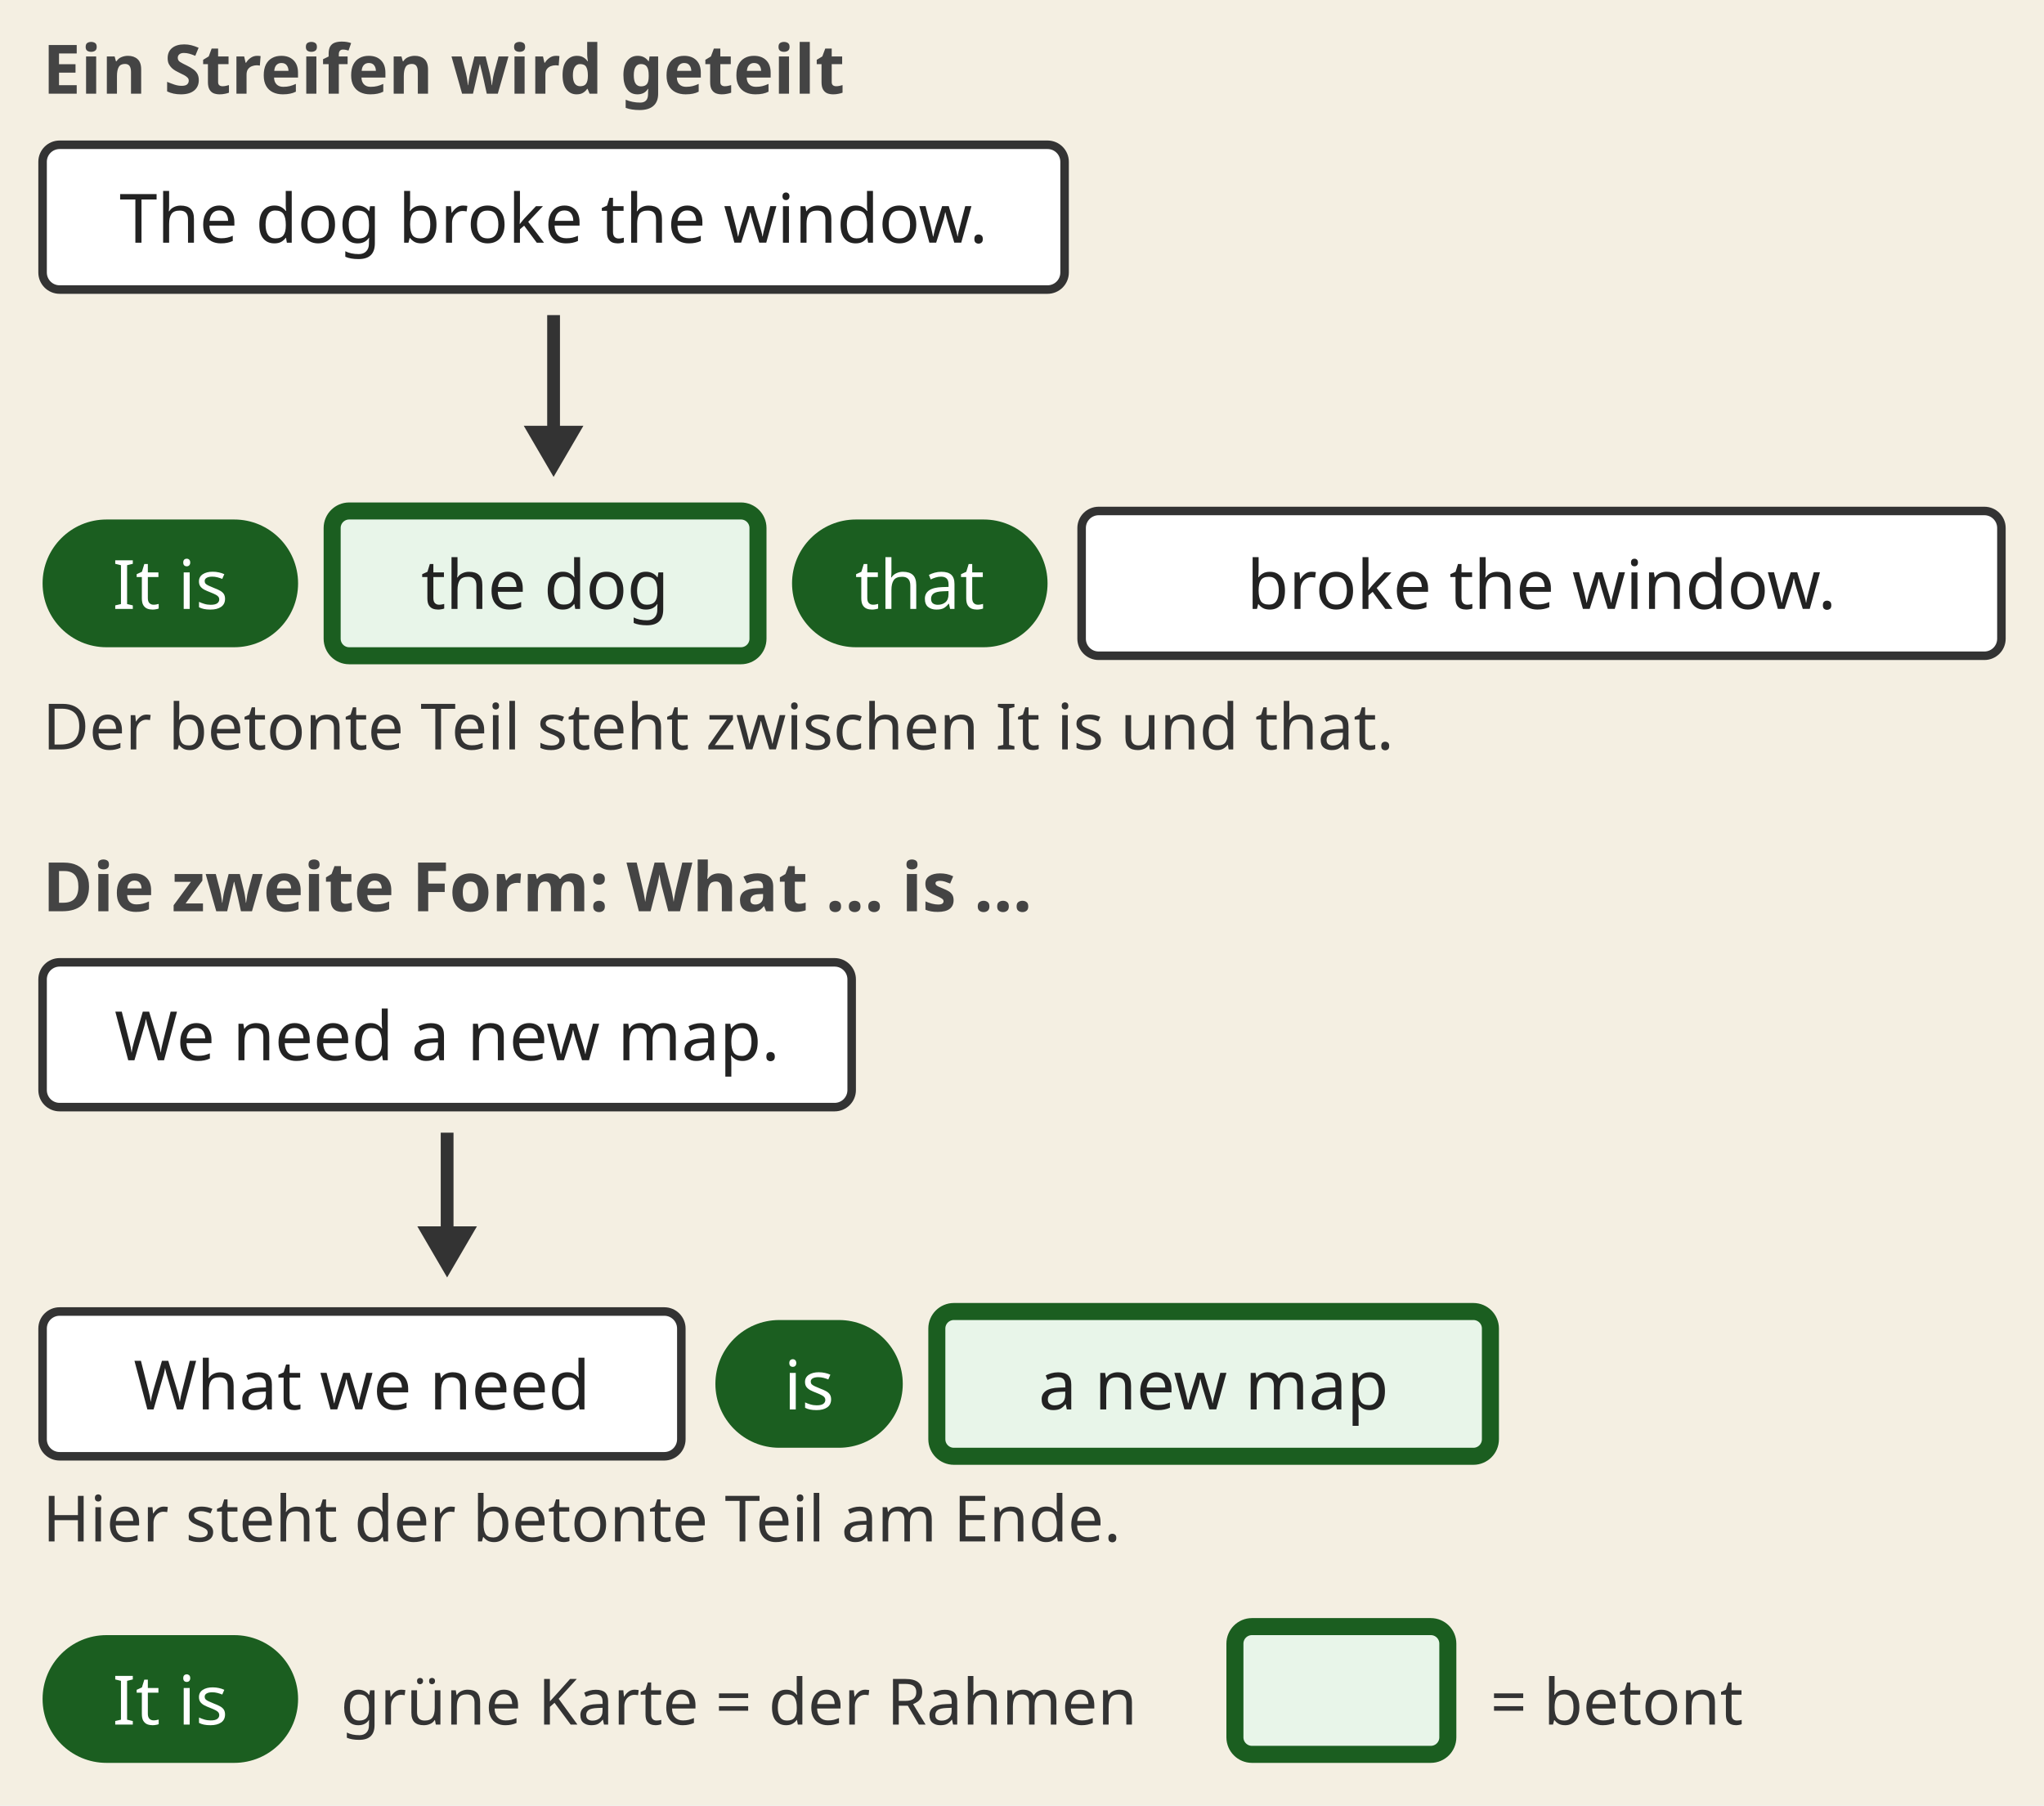
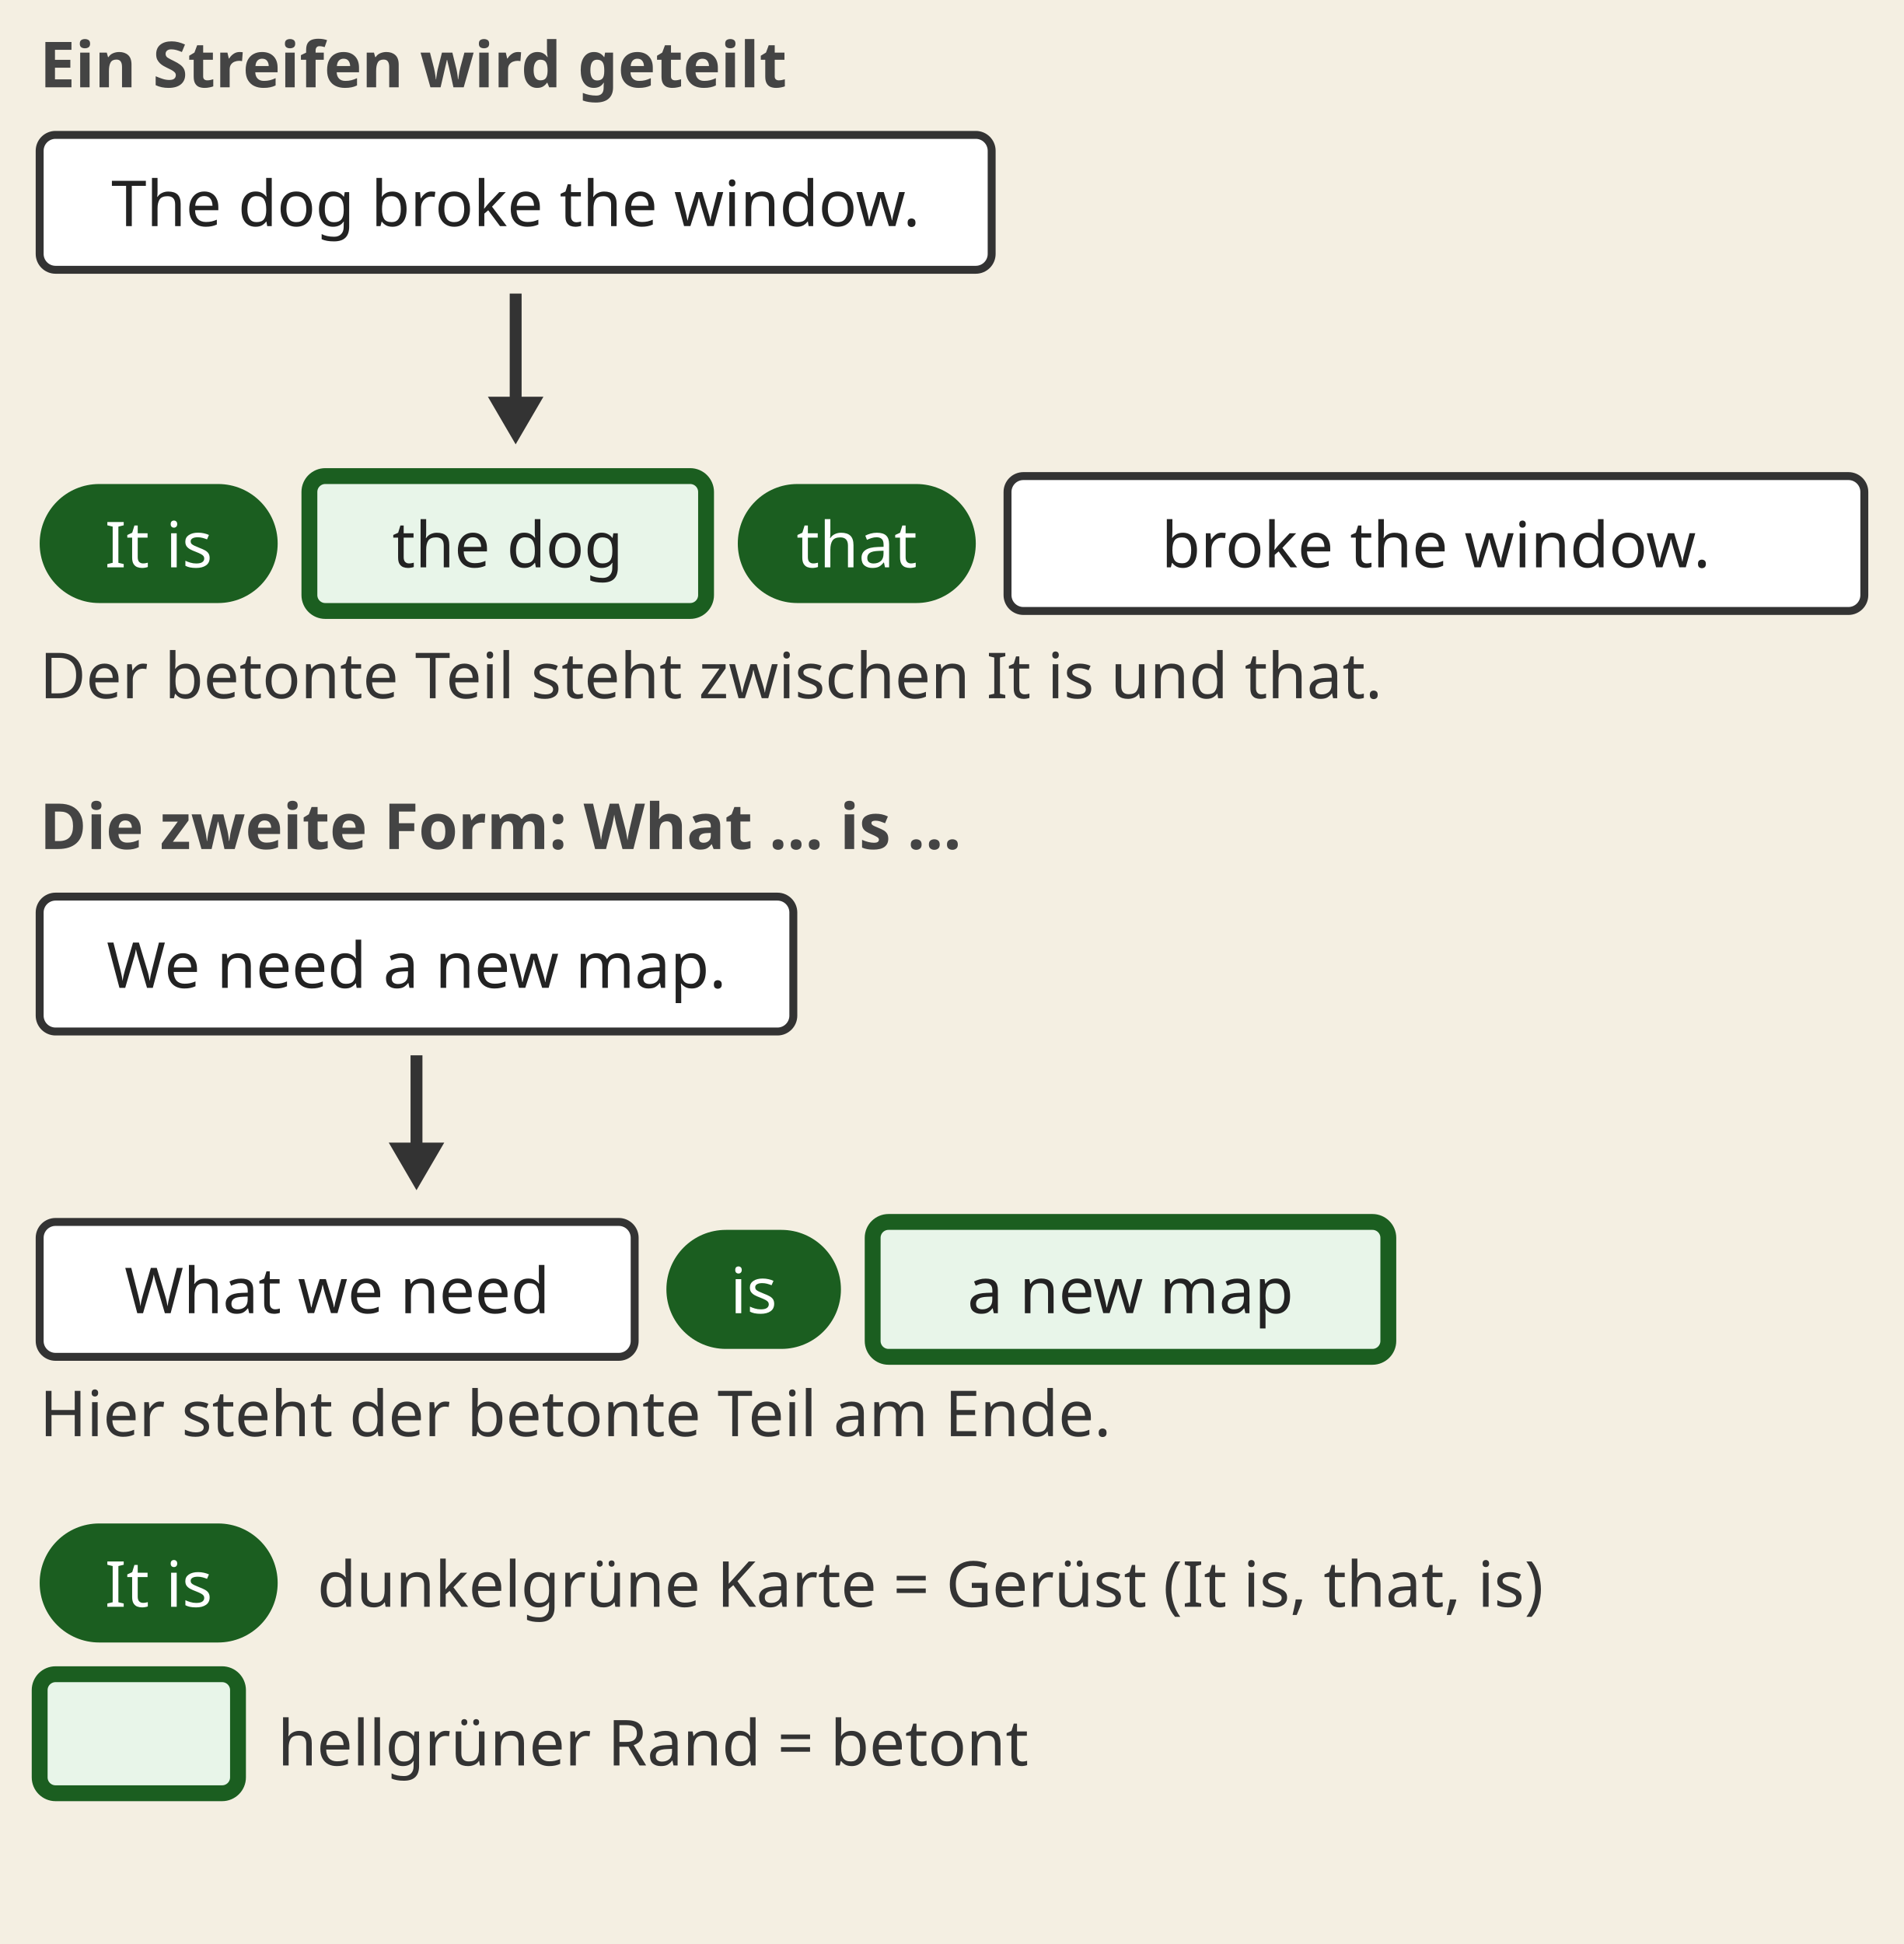
- <svg xmlns="http://www.w3.org/2000/svg" viewBox="0 0 480 424" role="img">
-   <rect width="480" height="424" fill="#f4efe2" />
+ <svg xmlns="http://www.w3.org/2000/svg" viewBox="0 0 480 490" role="img">
+   <rect width="480" height="490" fill="#f4efe2" />
  <text x="10" y="22" text-anchor="start" font-family="sans-serif" font-size="16" font-weight="bold" fill="#444">Ein Streifen wird geteilt</text>
  <rect x="10" y="34" width="240" height="34" rx="4" fill="#fff" stroke="#333" stroke-width="2" />
  <text x="130.0" y="57.0" text-anchor="middle" font-family="sans-serif" font-size="16" fill="#222">The dog broke the window.</text>
  <path d="M130 74 V104" stroke="#333" stroke-width="3" fill="none" />
  <polygon points="130,112 123,100 137,100" fill="#333" />
  <rect x="10" y="122" width="60" height="30" rx="15.0" fill="#1b5e20" />
  <text x="40.0" y="143.0" text-anchor="middle" font-family="sans-serif" font-size="16" fill="#fff">It is</text>
  <rect x="78" y="120" width="100" height="34" rx="4" fill="#e8f5e9" stroke="#1b5e20" stroke-width="4" />
  <text x="128.0" y="143.0" text-anchor="middle" font-family="sans-serif" font-size="16" fill="#222">the dog</text>
  <rect x="186" y="122" width="60" height="30" rx="15.0" fill="#1b5e20" />
  <text x="216.0" y="143.0" text-anchor="middle" font-family="sans-serif" font-size="16" fill="#fff">that</text>
  <rect x="254" y="120" width="216" height="34" rx="4" fill="#fff" stroke="#333" stroke-width="2" />
  <text x="362.0" y="143.0" text-anchor="middle" font-family="sans-serif" font-size="16" fill="#222">broke the window.</text>
-   <text x="10" y="176" text-anchor="start" font-family="sans-serif" font-size="15" font-weight="normal" fill="#333">Der betonte Teil steht zwischen It is und that.</text>
+   <text x="10" y="176" text-anchor="start" font-family="sans-serif" font-size="16" font-weight="normal" fill="#333">Der betonte Teil steht zwischen It is und that.</text>
  <text x="10" y="214" text-anchor="start" font-family="sans-serif" font-size="16" font-weight="bold" fill="#444">Die zweite Form: What … is …</text>
  <rect x="10" y="226" width="190" height="34" rx="4" fill="#fff" stroke="#333" stroke-width="2" />
  <text x="105.0" y="249.0" text-anchor="middle" font-family="sans-serif" font-size="16" fill="#222">We need a new map.</text>
  <path d="M105 266 V292" stroke="#333" stroke-width="3" fill="none" />
  <polygon points="105,300 98,288 112,288" fill="#333" />
  <rect x="10" y="308" width="150" height="34" rx="4" fill="#fff" stroke="#333" stroke-width="2" />
  <text x="85.0" y="331.0" text-anchor="middle" font-family="sans-serif" font-size="16" fill="#222">What we need</text>
  <rect x="168" y="310" width="44" height="30" rx="15.0" fill="#1b5e20" />
  <text x="190.0" y="331.0" text-anchor="middle" font-family="sans-serif" font-size="16" fill="#fff">is</text>
  <rect x="220" y="308" width="130" height="34" rx="4" fill="#e8f5e9" stroke="#1b5e20" stroke-width="4" />
  <text x="285.0" y="331.0" text-anchor="middle" font-family="sans-serif" font-size="16" fill="#222">a new map</text>
-   <text x="10" y="362" text-anchor="start" font-family="sans-serif" font-size="15" font-weight="normal" fill="#333">Hier steht der betonte Teil am Ende.</text>
+   <text x="10" y="362" text-anchor="start" font-family="sans-serif" font-size="16" font-weight="normal" fill="#333">Hier steht der betonte Teil am Ende.</text>
  <rect x="10" y="384" width="60" height="30" rx="15.0" fill="#1b5e20" />
  <text x="40.0" y="405.0" text-anchor="middle" font-family="sans-serif" font-size="16" fill="#fff">It is</text>
-   <text x="80" y="405" text-anchor="start" font-family="sans-serif" font-size="15" font-weight="normal" fill="#333">grüne Karte = der Rahmen</text>
-   <rect x="290" y="382" width="50" height="30" rx="4" fill="#e8f5e9" stroke="#1b5e20" stroke-width="4" />
-   <text x="350" y="405" text-anchor="start" font-family="sans-serif" font-size="15" font-weight="normal" fill="#333">= betont</text>
+   <text x="80" y="405" text-anchor="start" font-family="sans-serif" font-size="16" font-weight="normal" fill="#333">dunkelgrüne Karte = Gerüst (It is, that, is)</text>
+   <rect x="10" y="422" width="50" height="30" rx="4" fill="#e8f5e9" stroke="#1b5e20" stroke-width="4" />
+   <text x="70" y="445" text-anchor="start" font-family="sans-serif" font-size="16" font-weight="normal" fill="#333">hellgrüner Rand = betont</text>
</svg>
